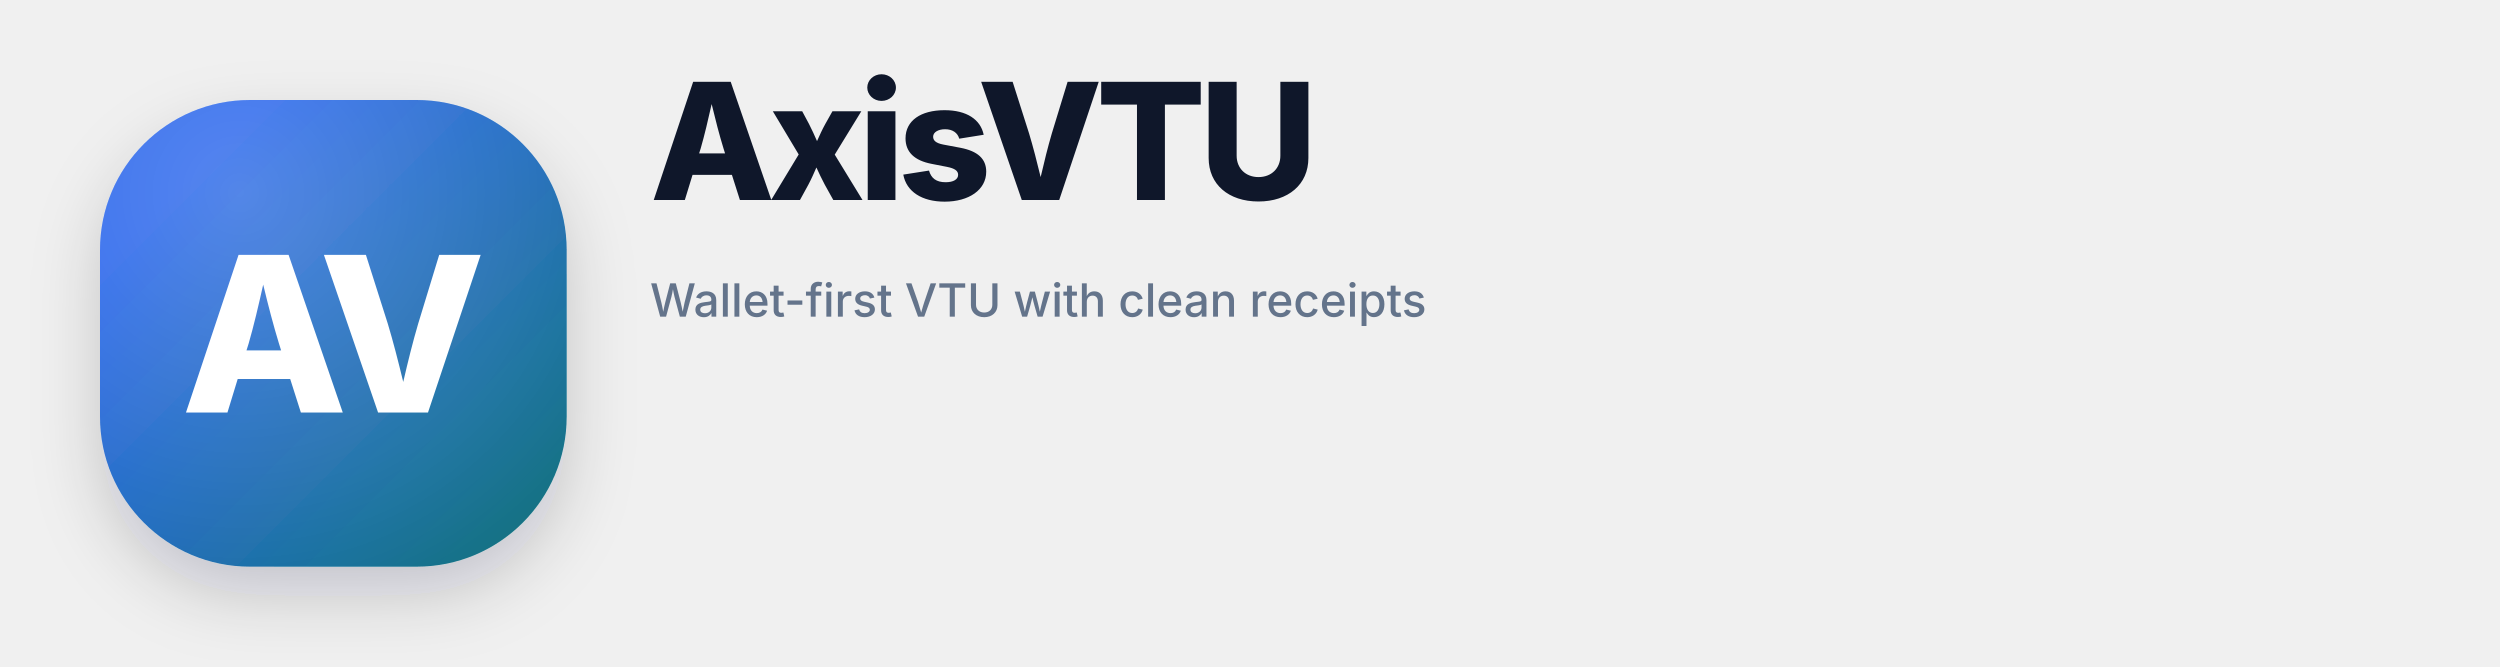
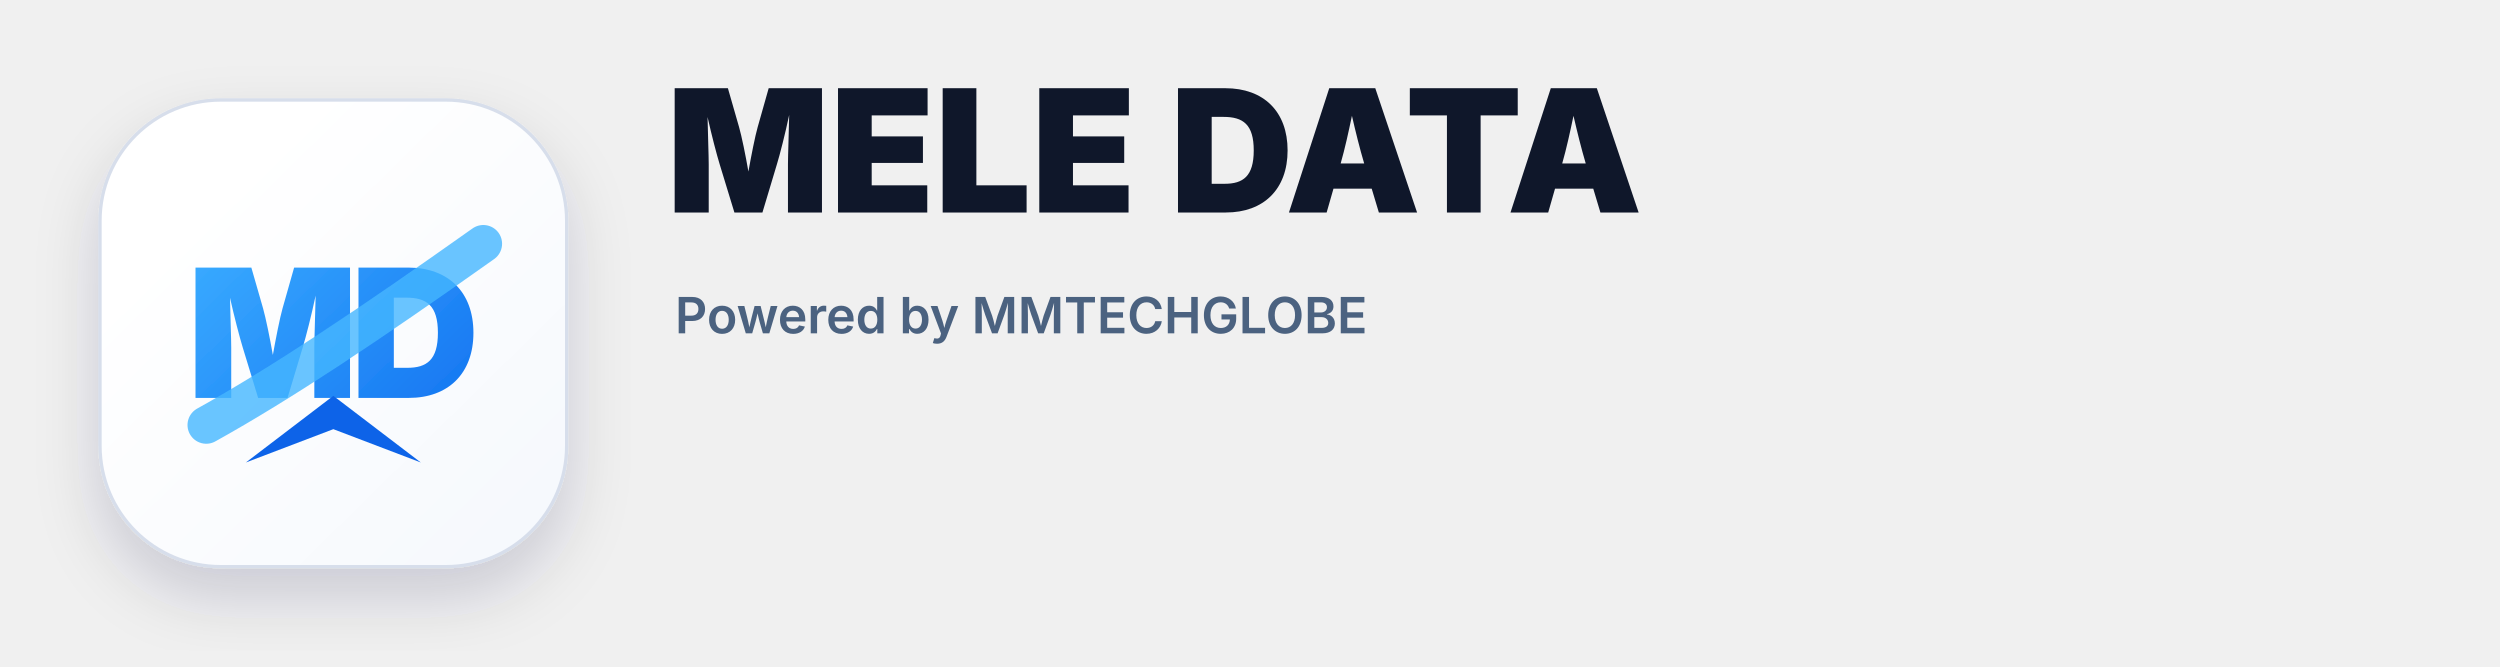
- <svg xmlns="http://www.w3.org/2000/svg" width="1200" height="320" viewBox="0 0 1200 320" role="img" aria-label="AxisVTU logo">
+ <svg xmlns="http://www.w3.org/2000/svg" width="1200" height="320" viewBox="0 0 1200 320" role="img" aria-label="MELE DATA logo">
  <defs>
-     <linearGradient id="av" x1="40" y1="40" x2="240" y2="240" gradientUnits="userSpaceOnUse">
-       <stop offset="0" stop-color="#2563eb" />
-       <stop offset="1" stop-color="#0f766e" />
+     <linearGradient id="tile" x1="50" y1="48" x2="270" y2="272" gradientUnits="userSpaceOnUse">
+       <stop offset="0" stop-color="#ffffff" />
+       <stop offset="1" stop-color="#f2f6fc" />
    </linearGradient>
-     <radialGradient id="shine" cx="0.3" cy="0.2" r="0.9">
-       <stop offset="0" stop-color="#ffffff" stop-opacity="0.22" />
-       <stop offset="1" stop-color="#ffffff" stop-opacity="0" />
-     </radialGradient>
-     <filter id="shadow" x="-20%" y="-20%" width="140%" height="140%">
-       <feDropShadow dx="0" dy="14" stdDeviation="16" flood-color="#0f172a" flood-opacity="0.18" />
+     <linearGradient id="blue" x1="64" y1="62" x2="254" y2="256" gradientUnits="userSpaceOnUse">
+       <stop offset="0" stop-color="#38a9ff" />
+       <stop offset="0.5" stop-color="#1677f2" />
+       <stop offset="1" stop-color="#062d99" />
+     </linearGradient>
+     <filter id="shadow" x="-18%" y="-18%" width="136%" height="136%">
+       <feDropShadow dx="0" dy="14" stdDeviation="15" flood-color="#0a1d44" flood-opacity="0.16" />
    </filter>
  </defs>
  <rect width="1200" height="320" fill="none" />
-   <g transform="translate(48,48)">
-     <rect x="0" y="0" width="224" height="224" rx="72" fill="url(#av)" filter="url(#shadow)" />
-     <rect x="0" y="0" width="224" height="224" rx="72" fill="url(#shine)" />
-     <text x="112" y="150" text-anchor="middle" fill="#ffffff" font-family="Inter, system-ui, -apple-system, sans-serif" font-size="104" font-weight="800" letter-spacing="-0.05em">AV</text>
+   <g transform="translate(48 48)" filter="url(#shadow)">
+     <rect x="0" y="0" width="224" height="224" rx="58" fill="url(#tile)" stroke="#d7deeb" stroke-width="1.6" />
+     <text x="112" y="143" text-anchor="middle" fill="url(#blue)" font-family="Inter, Arial, system-ui, sans-serif" font-size="86" font-weight="900" letter-spacing="-4">MD</text>
+     <path d="M51 156 C87 136 129 108 184 69" stroke="#45b7ff" stroke-width="18" stroke-linecap="round" opacity="0.8" />
+     <path d="M70 174 L112 142 L154 174 L112 158 Z" fill="#0d64e8" />
  </g>
-   <g transform="translate(312,96)">
-     <text x="0" y="0" fill="#0f172a" font-family="Inter, system-ui, -apple-system, sans-serif" font-size="78" font-weight="800" letter-spacing="-0.04em">AxisVTU</text>
-     <text x="0" y="56" fill="#64748b" font-family="Inter, system-ui, -apple-system, sans-serif" font-size="22" font-weight="500" letter-spacing="0">Wallet-first VTU with clean receipts</text>
+   <g transform="translate(320 102)">
+     <text x="0" y="0" fill="#0f172a" font-family="Inter, Arial, system-ui, sans-serif" font-size="82" font-weight="850" letter-spacing="0">MELE DATA</text>
+     <text x="4" y="58" fill="#4b6280" font-family="Inter, Arial, system-ui, sans-serif" font-size="24" font-weight="600" letter-spacing="0">Powered by MMTECHGLOBE</text>
  </g>
</svg>
